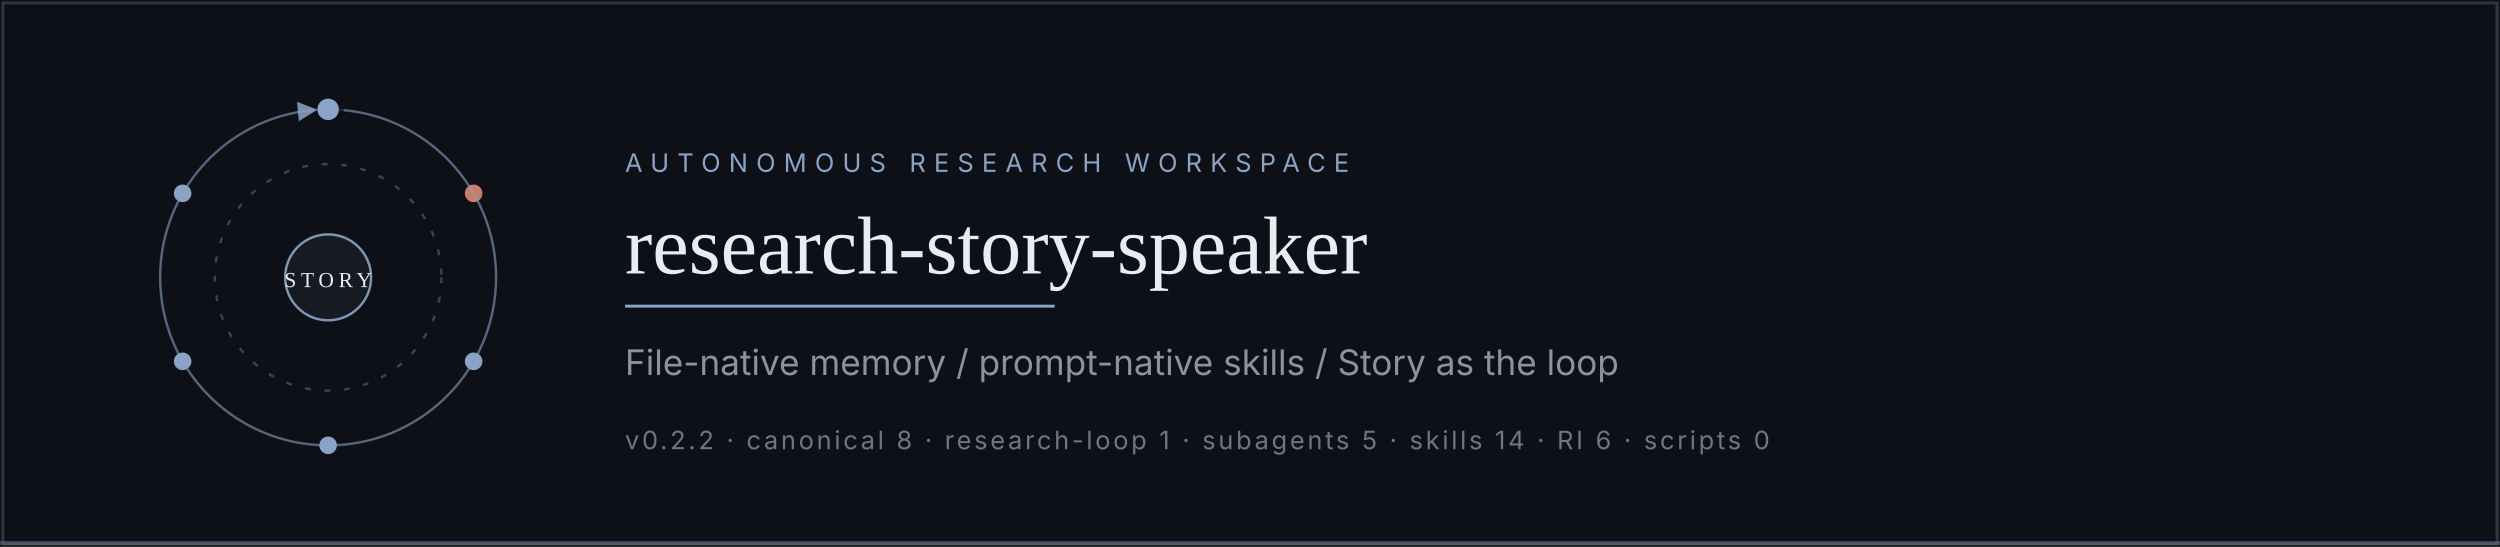
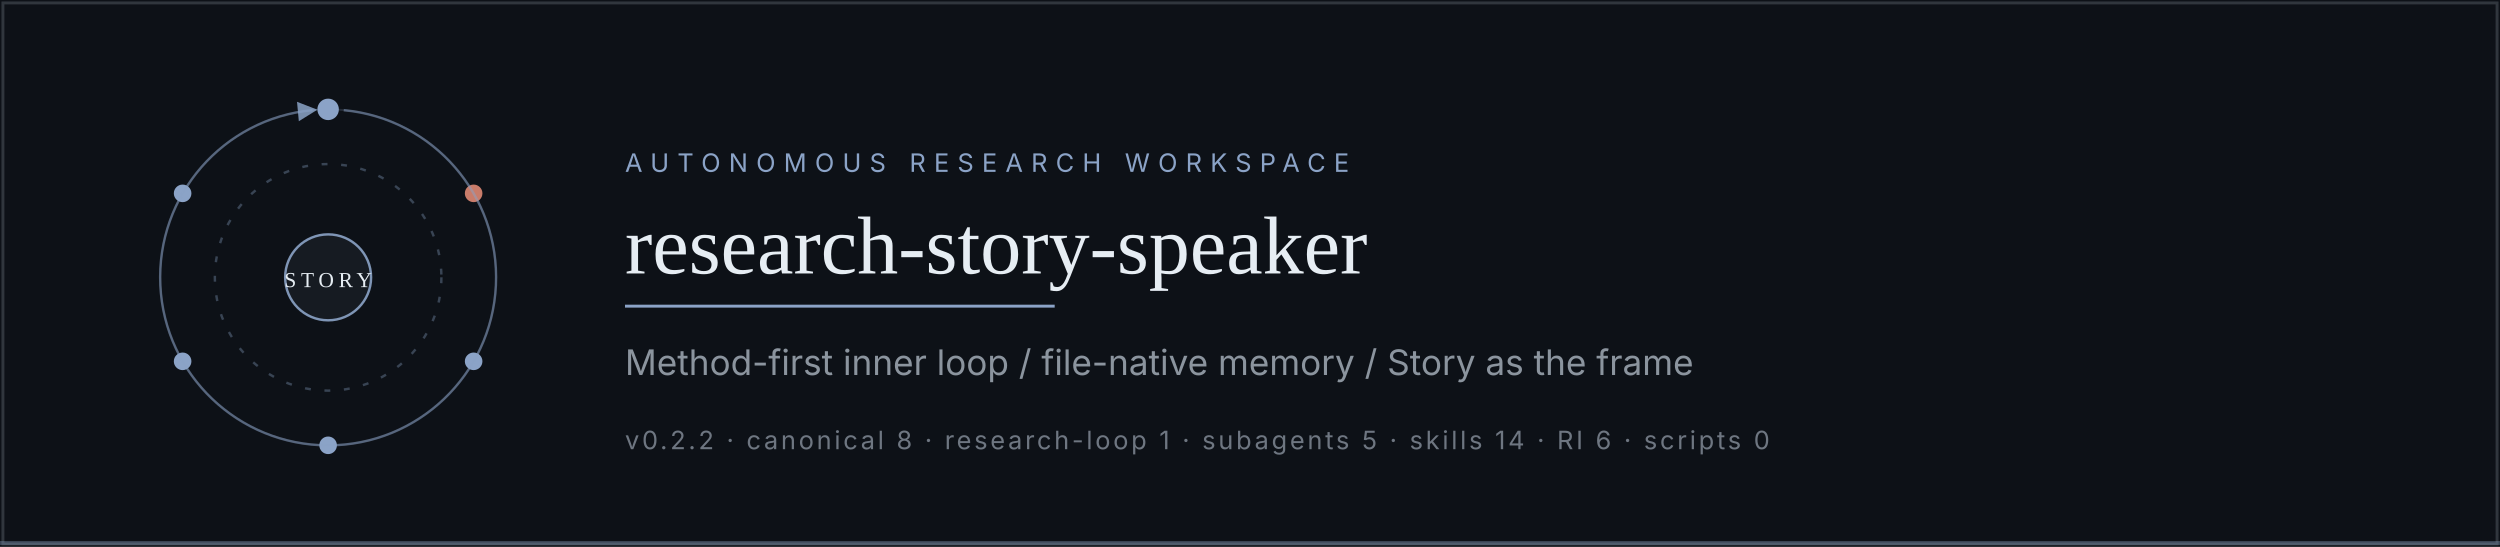
<svg xmlns="http://www.w3.org/2000/svg" viewBox="0 0 1280 280" role="img" aria-labelledby="title desc">
  <defs>
    <marker id="arrow" markerWidth="8" markerHeight="8" refX="6" refY="4" orient="auto">
      <path d="M0 0 L8 4 L0 8 Z" fill="#8BA3C7" fill-opacity="0.85" />
    </marker>
  </defs>
  <rect width="1280" height="280" fill="#0D1117" />
  <rect x="1.5" y="1.5" width="1277" height="277" fill="none" stroke="#30363D" stroke-width="1.5" />
  <line x1="0" y1="278" x2="1280" y2="278" stroke="#8BA3C7" stroke-opacity="0.35" stroke-width="2" />
  <g transform="translate(168 142)" fill="none" stroke="#8BA3C7">
    <circle r="86" stroke-opacity="0.18" stroke-width="1" />
    <circle r="58" stroke-opacity="0.35" stroke-width="1.25" stroke-dasharray="3 7" />
    <circle r="22" fill="#161B22" stroke-opacity="0.9" stroke-width="1.25" />
    <text x="0" y="5" text-anchor="middle" fill="#E6EDF3" stroke="none" font-family="Georgia, 'Times New Roman', serif" font-size="11" letter-spacing="2.4">STORY</text>
    <g fill="#8BA3C7" stroke="none">
      <circle cx="0" cy="-86" r="5.5" />
      <circle cx="74.5" cy="-43" r="4.5" fill="#C97C6A" />
      <circle cx="74.5" cy="43" r="4.5" />
      <circle cx="0" cy="86" r="4.5" />
      <circle cx="-74.5" cy="43" r="4.5" />
      <circle cx="-74.5" cy="-43" r="4.5" />
    </g>
    <path d="M8 -85.6 A86 86 0 1 1 -8 -85.6" stroke-opacity="0.5" stroke-width="1.25" marker-end="url(#arrow)" />
  </g>
  <g transform="translate(320 88)">
    <text x="0" y="0" fill="#8BA3C7" font-family="ui-sans-serif, system-ui, -apple-system, sans-serif" font-size="13" letter-spacing="4.2">AUTONOMOUS RESEARCH WORKSPACE</text>
    <text x="0" y="52" fill="#E6EDF3" font-family="Georgia, 'Iowan Old Style', 'Times New Roman', serif" font-size="42">research-story-speaker</text>
    <rect x="0" y="68" width="220" height="1.5" fill="#8BA3C7" />
-     <text x="0" y="104" fill="#8B949E" font-family="ui-sans-serif, system-ui, -apple-system, sans-serif" font-size="18">File-native memory / prompt-native skills / Story as the loop</text>
+     <text x="0" y="104" fill="#8B949E" font-family="ui-sans-serif, system-ui, -apple-system, sans-serif" font-size="18">Method-first inner loop / file-native memory / Story as the frame</text>
    <text x="0" y="142" fill="#6E7681" font-family="ui-sans-serif, system-ui, -apple-system, sans-serif" font-size="13" letter-spacing="1.4">v0.2.2 · canonical 8 · research-loop 1 · subagents 5 · skills 14 · RI 6 · scripts 0</text>
  </g>
</svg>
